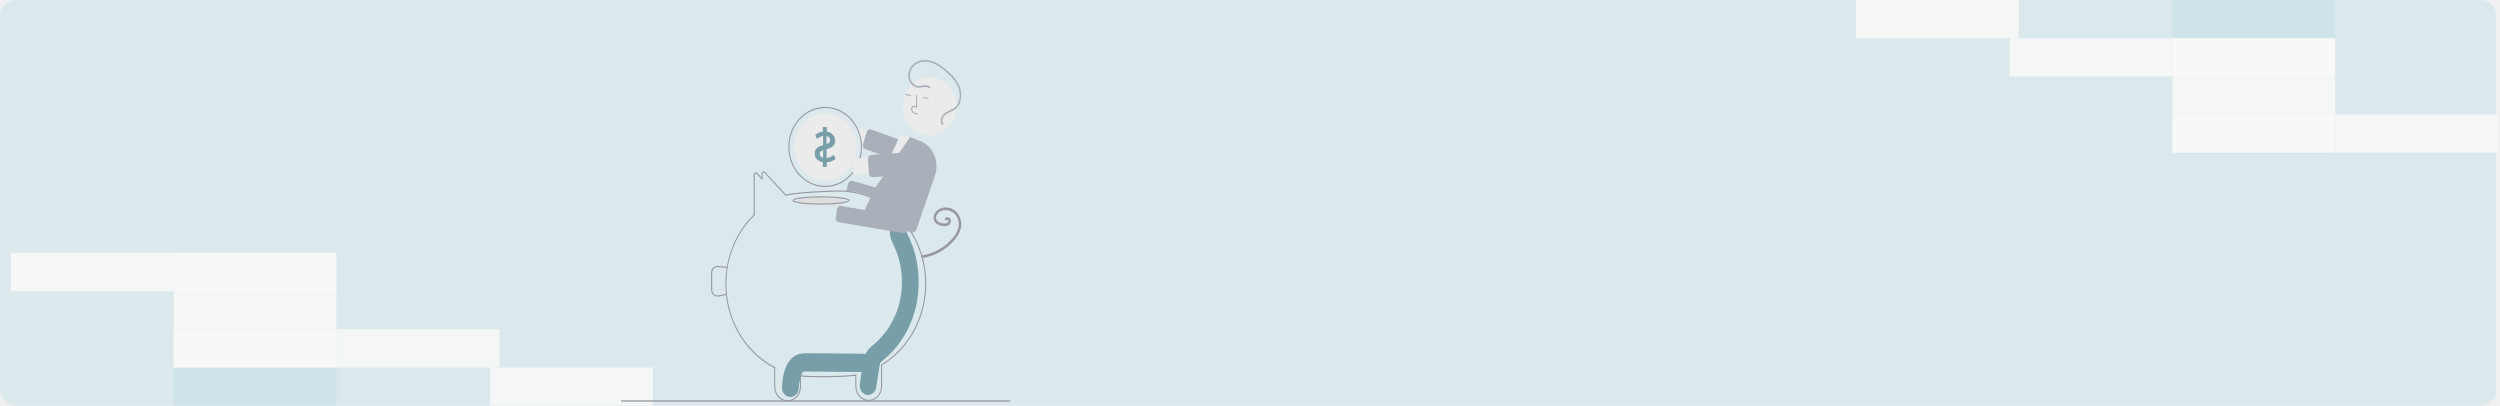
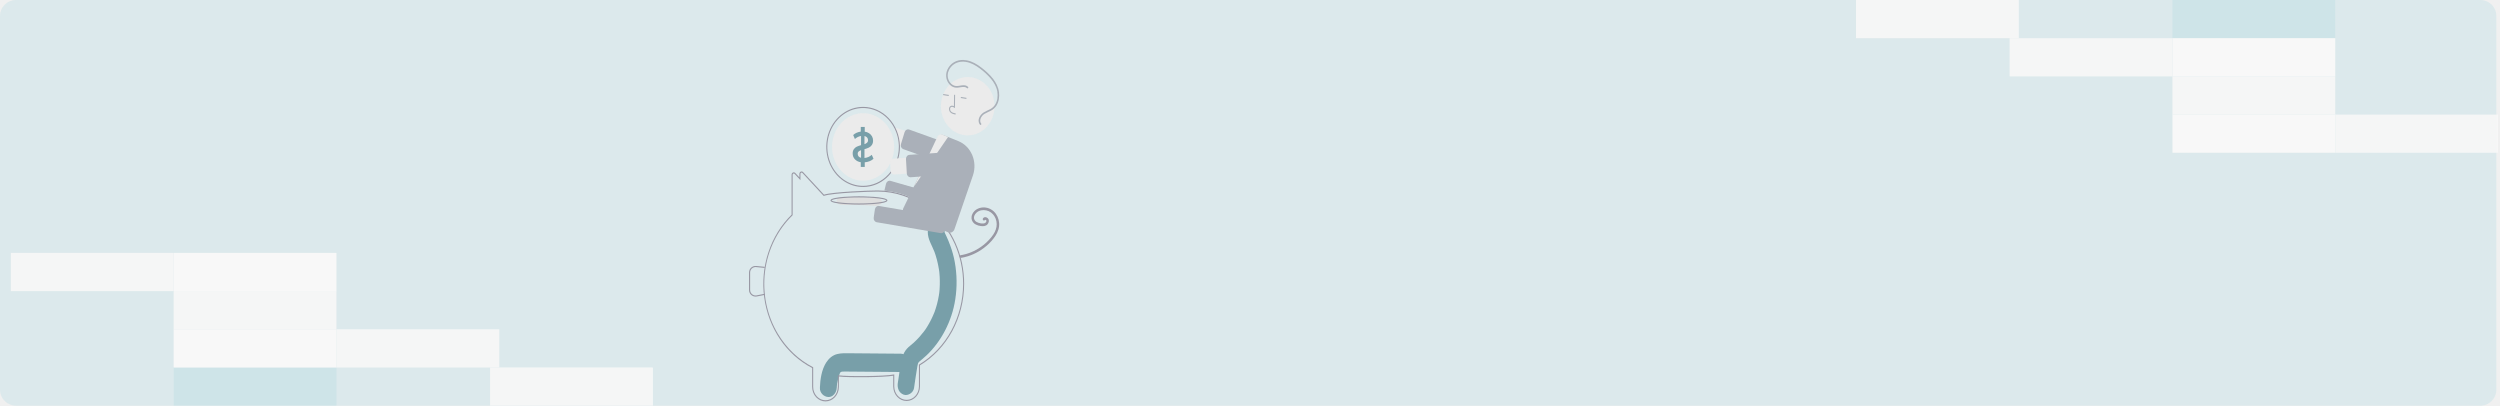
<svg xmlns="http://www.w3.org/2000/svg" width="1251" height="203" viewBox="0 0 1251 203" fill="none">
  <g opacity="0.5">
    <rect y="1.52588e-05" width="1249.19" height="203" rx="8" fill="#68C3D4" fill-opacity="0.29" />
    <rect x="86.9" y="203" width="19.111" height="81.469" transform="rotate(-90 86.9001 203)" fill="#68C3D4" fill-opacity="0.29" />
    <rect x="86.9" y="183.889" width="19.111" height="81.469" transform="rotate(-90 86.9001 183.889)" fill="white" />
    <rect x="168.369" y="183.889" width="19.111" height="81.469" transform="rotate(-90 168.369 183.889)" fill="white" fill-opacity="0.9" />
    <rect x="86.9" y="164.778" width="19.111" height="81.469" transform="rotate(-90 86.9001 164.778)" fill="white" fill-opacity="0.9" />
    <rect x="86.9" y="145.667" width="19.111" height="81.469" transform="rotate(-90 86.9001 145.667)" fill="white" />
-     <rect x="5.431" y="145.667" width="19.111" height="81.469" transform="rotate(-90 5.43121 145.667)" fill="white" fill-opacity="0.9" />
+     <rect x="5.431" y="145.667" width="19.111" height="81.469" transform="rotate(-90 5.43115 145.667)" fill="white" fill-opacity="0.9" />
    <rect x="245.249" y="203" width="19.111" height="81.469" transform="rotate(-90 245.249 203)" fill="white" fill-opacity="0.9" />
    <rect x="1168.56" width="19.111" height="81.469" transform="rotate(90 1168.56 0)" fill="#68C3D4" fill-opacity="0.29" />
    <rect x="1168.56" y="19.111" width="19.111" height="81.469" transform="rotate(90 1168.56 19.1109)" fill="white" />
    <rect x="1087.09" y="19.111" width="19.111" height="81.469" transform="rotate(90 1087.09 19.1109)" fill="white" fill-opacity="0.9" />
    <rect x="1168.56" y="38.222" width="19.111" height="81.469" transform="rotate(90 1168.56 38.2218)" fill="white" fill-opacity="0.9" />
    <rect x="1168.56" y="57.333" width="19.111" height="81.469" transform="rotate(90 1168.56 57.3326)" fill="white" />
    <rect x="1250.03" y="57.333" width="19.111" height="81.469" transform="rotate(90 1250.03 57.3326)" fill="white" fill-opacity="0.9" />
    <rect x="1010.21" y="-7.62939e-06" width="19.111" height="81.469" transform="rotate(90 1010.21 -7.62939e-06)" fill="white" fill-opacity="0.9" />
-     <path d="M394.537 181.28C395.885 179.226 397.71 177.723 400.004 177.161C402.004 176.671 404.061 176.754 406.094 176.771L431.805 176.987C434.007 177.006 436.118 179.081 436.016 181.569C435.914 184.035 434.165 186.17 431.805 186.15C424.273 186.087 416.742 186.024 409.211 185.961C407.435 185.946 405.658 185.911 403.883 185.917C403.484 185.919 403.087 185.942 402.689 185.946C402.592 185.948 402.522 185.947 402.473 185.944C402.461 185.949 402.45 185.952 402.434 185.957C402.227 186.019 402.013 186.062 401.804 186.121C401.878 186.123 401.669 186.265 401.564 186.313C401.549 186.344 401.519 186.399 401.467 186.483C401.396 186.63 401.184 187.073 401.175 187.059C400.857 187.935 400.594 188.834 400.389 189.749C399.9 191.767 399.792 192.188 399.722 194.082C399.633 196.473 397.849 198.777 395.511 198.663C393.306 198.556 391.205 196.647 391.3 194.082C391.461 189.759 392.158 184.904 394.537 181.28Z" fill="#004D61" />
-     <path d="M430.294 191.618C430.777 188.434 431.25 185.248 431.743 182.066C432.242 178.838 433.262 175.881 435.571 173.763C436.188 173.197 436.828 172.668 437.47 172.141C437.696 171.956 437.922 171.77 438.145 171.581C438.158 171.57 438.167 171.563 438.179 171.553C438.203 171.53 438.233 171.503 438.272 171.466C439.234 170.58 440.164 169.654 441.05 168.671C441.837 167.797 442.589 166.886 443.307 165.937C443.486 165.701 443.663 165.462 443.838 165.22C443.868 165.179 444.03 164.951 444.137 164.803C444.236 164.654 444.417 164.385 444.448 164.339C444.652 164.024 444.852 163.707 445.049 163.387C446.391 161.201 447.552 158.89 448.52 156.482C448.616 156.243 448.71 156.003 448.801 155.761C448.826 155.687 448.857 155.593 448.9 155.467C449.095 154.883 449.289 154.3 449.468 153.709C449.847 152.455 450.172 151.182 450.445 149.891C450.58 149.253 450.701 148.612 450.809 147.968C450.865 147.637 450.917 147.305 450.965 146.972C450.973 146.917 451.021 146.558 451.048 146.355C451.069 146.151 451.107 145.79 451.112 145.735C451.143 145.399 451.171 145.064 451.195 144.728C451.248 143.972 451.285 143.215 451.304 142.456C451.336 141.108 451.314 139.76 451.237 138.412C451.194 137.655 451.131 136.9 451.055 136.146C451.05 136.1 451.047 136.063 451.043 136.03C451.039 135.996 451.033 135.958 451.027 135.91C450.97 135.493 450.91 135.077 450.844 134.663C450.591 133.088 450.263 131.528 449.86 129.991C449.669 129.264 449.462 128.543 449.238 127.828C449.138 127.51 449.035 127.194 448.929 126.879C448.936 126.899 448.618 126.015 448.614 125.986C447.352 122.742 445.288 119.784 445.285 116.099C445.283 113.604 447.223 111.214 449.496 111.329C450.629 111.376 451.701 111.899 452.487 112.789C453.272 113.678 453.71 114.865 453.707 116.099C453.707 116.155 453.707 116.203 453.707 116.249C453.728 116.327 453.746 116.392 453.762 116.449C454.008 117.031 454.31 117.584 454.58 118.151C455.319 119.704 455.951 121.308 456.55 122.936C457.532 125.586 458.284 128.33 458.795 131.133C459.907 137.274 459.993 143.583 459.05 149.757C457.417 160.585 452.033 170.95 444.548 177.917C443.898 178.521 443.233 179.106 442.561 179.678C442.283 179.915 442.003 180.147 441.721 180.378C441.588 180.488 441.037 180.961 441.279 180.731C440.757 181.216 440.538 181.46 440.404 181.817C440.384 181.899 440.358 182.011 440.322 182.163C440.228 182.566 440.138 182.967 440.063 183.375C439.412 186.941 438.959 190.566 438.415 194.154C438.041 196.62 435.251 198.225 433.235 197.486C430.888 196.626 429.893 194.26 430.294 191.618Z" fill="#004D61" />
-     <path d="M394.111 200.866C395.88 200.871 397.578 200.113 398.833 198.757C400.088 197.402 400.798 195.56 400.806 193.636V188.41C405.836 189.022 423.057 188.88 427.993 188.017V193.427C428.006 195.349 428.718 197.188 429.972 198.543C431.226 199.897 432.921 200.657 434.688 200.657C436.455 200.657 438.151 199.897 439.405 198.543C440.659 197.188 441.371 195.349 441.384 193.427V182.806C448.07 178.764 453.643 172.855 457.53 165.688C461.416 158.521 463.474 150.355 463.491 142.033C463.491 127.764 457.548 114.454 447.185 105.514C440.447 99.682 432.26 96.174 423.677 95.442C422.512 95.343 421.339 95.293 420.192 95.293C416.152 95.293 397.922 95.972 393.349 97.403L382.919 86.144C382.766 85.976 382.57 85.862 382.357 85.815C382.144 85.769 381.922 85.793 381.722 85.884C381.519 85.972 381.346 86.124 381.225 86.32C381.104 86.517 381.04 86.749 381.042 86.985V88.776L379.011 86.587C378.858 86.419 378.662 86.305 378.449 86.259C378.236 86.212 378.015 86.236 377.814 86.327C377.612 86.415 377.438 86.567 377.317 86.763C377.195 86.96 377.131 87.192 377.133 87.429V107.435C371.9 112.568 367.911 119.027 365.521 126.238C363.13 133.45 362.412 141.191 363.428 148.777C364.445 156.363 367.167 163.559 371.351 169.727C375.535 175.895 381.053 180.845 387.416 184.138V193.636C387.425 195.56 388.134 197.402 389.389 198.757C390.645 200.113 392.343 200.871 394.111 200.866ZM400.28 187.76V193.636C400.267 195.407 399.611 197.1 398.456 198.347C397.3 199.594 395.739 200.293 394.111 200.293C392.484 200.293 390.922 199.594 389.767 198.347C388.611 197.1 387.955 195.407 387.942 193.636V183.776L387.792 183.699C380.652 180.012 374.592 174.246 370.282 167.038C364.791 157.841 362.507 146.809 363.845 135.939C365.182 125.068 370.051 115.078 377.572 107.776L377.66 107.69V87.429C377.658 87.306 377.691 87.185 377.754 87.083C377.817 86.981 377.907 86.902 378.013 86.858C378.118 86.809 378.234 86.796 378.345 86.82C378.457 86.844 378.56 86.905 378.639 86.993L381.568 90.149V86.985C381.566 86.862 381.599 86.742 381.662 86.639C381.725 86.537 381.816 86.459 381.921 86.414C382.026 86.365 382.142 86.352 382.254 86.377C382.366 86.401 382.469 86.462 382.549 86.55L393.201 98.051L393.353 98C397.605 96.552 416.121 95.865 420.192 95.865C421.326 95.865 422.484 95.915 423.635 96.013C432.115 96.737 440.202 100.201 446.858 105.963C457.094 114.793 462.965 127.94 462.965 142.033C462.947 150.281 460.9 158.373 457.037 165.47C453.173 172.566 447.633 178.407 440.993 182.387L440.857 182.468V193.427C440.844 195.197 440.188 196.89 439.033 198.137C437.877 199.384 436.316 200.083 434.688 200.083C433.061 200.083 431.5 199.384 430.344 198.137C429.189 196.89 428.533 195.197 428.519 193.427V187.332L428.208 187.395C423.771 188.304 405.092 188.447 400.578 187.802L400.28 187.76Z" fill="#3F3D56" />
-     <path d="M429.791 64.109L458.935 73.639C459.862 73.943 460.64 74.635 461.099 75.563C461.557 76.492 461.658 77.579 461.379 78.588C461.1 79.597 460.465 80.445 459.613 80.944C458.76 81.444 457.76 81.555 456.833 81.253L431.328 72.911L430.793 72.737C430.685 69.741 429.938 66.814 428.612 64.186C428.778 64.105 428.956 64.055 429.138 64.037C429.358 64.014 429.58 64.039 429.791 64.109Z" fill="#E6E6E6" />
-     <path d="M457.337 83.284C457.724 83.283 458.1 83.15 458.414 82.903C458.727 82.657 458.962 82.309 459.084 81.91L460.906 75.926C460.982 75.676 461.012 75.412 460.995 75.15C460.977 74.887 460.912 74.631 460.804 74.396C460.695 74.161 460.545 73.951 460.362 73.779C460.179 73.607 459.966 73.476 459.737 73.393L436.016 64.84C435.786 64.757 435.544 64.724 435.303 64.743C435.061 64.762 434.826 64.833 434.61 64.951C434.393 65.069 434.201 65.232 434.042 65.431C433.884 65.631 433.764 65.862 433.688 66.112L431.865 72.095C431.713 72.587 431.744 73.124 431.95 73.592C432.156 74.061 432.521 74.423 432.969 74.603C432.991 74.612 433.013 74.621 433.035 74.629L456.755 83.182C456.943 83.25 457.139 83.284 457.337 83.284Z" fill="#637081" />
-     <path d="M412.913 53.483C417.7 53.485 422.299 55.514 425.736 59.14C429.173 62.766 431.179 67.705 431.328 72.911C431.333 73.115 431.336 73.321 431.336 73.527C431.336 77.492 430.255 81.367 428.231 84.663C426.206 87.959 423.329 90.529 419.963 92.046C416.597 93.563 412.892 93.96 409.319 93.186C405.745 92.413 402.462 90.504 399.886 87.701C397.31 84.897 395.555 81.326 394.844 77.438C394.133 73.549 394.498 69.519 395.892 65.856C397.287 62.194 399.648 59.063 402.678 56.861C405.707 54.658 409.269 53.483 412.913 53.483ZM412.913 92.999C417.658 92.993 422.207 90.94 425.562 87.29C428.917 83.639 430.804 78.69 430.809 73.527C430.809 73.261 430.804 72.997 430.793 72.737C430.651 68.923 429.481 65.238 427.429 62.141C425.378 59.045 422.535 56.673 419.254 55.32C415.973 53.967 412.399 53.694 408.976 54.533C405.554 55.373 402.433 57.289 400.003 60.042C397.573 62.796 395.941 66.266 395.309 70.021C394.677 73.776 395.074 77.65 396.449 81.162C397.825 84.673 400.119 87.668 403.046 89.772C405.973 91.877 409.404 92.999 412.913 92.999Z" fill="#3F3D56" />
-     <path d="M397.385 73.527C397.385 78.008 399.021 82.305 401.933 85.473C404.845 88.642 408.795 90.422 412.913 90.422C417.031 90.422 420.98 88.642 423.892 85.473C426.804 82.305 428.44 78.008 428.44 73.527C428.44 72.992 428.417 72.465 428.372 71.944C427.998 67.619 426.107 63.618 423.093 60.77C420.079 57.922 416.172 56.447 412.184 56.651C408.197 56.855 404.434 58.722 401.678 61.864C398.923 65.007 397.385 69.184 397.385 73.527Z" fill="#E6E6E6" />
-     <path d="M408.289 74.65C408.665 74.111 409.16 73.685 409.728 73.41C410.429 73.088 411.152 72.83 411.892 72.636V68.038C410.755 68.224 409.69 68.753 408.815 69.564L407.957 67.574C408.451 67.096 409.017 66.715 409.631 66.449C410.311 66.149 411.026 65.949 411.755 65.856V63.525H413.742V65.879C414.509 65.972 415.249 66.243 415.913 66.672C416.513 67.058 417.017 67.597 417.384 68.241C417.734 68.87 417.916 69.593 417.908 70.329C417.942 71.125 417.73 71.912 417.305 72.562C416.914 73.125 416.398 73.57 415.805 73.856C415.093 74.187 414.357 74.452 413.605 74.65V79.056C414.946 78.946 416.224 78.392 417.266 77.467L418.124 79.46C417.541 79.984 416.878 80.393 416.166 80.669C415.385 80.973 414.569 81.158 413.742 81.218V83.529H411.755V81.175C410.651 81.044 409.616 80.528 408.805 79.704C408.447 79.331 408.165 78.881 407.975 78.383C407.786 77.885 407.694 77.35 407.704 76.811C407.671 76.04 407.877 75.279 408.289 74.65ZM413.605 72.15C414.089 71.99 414.539 71.727 414.929 71.377C415.083 71.227 415.205 71.042 415.286 70.835C415.367 70.628 415.405 70.404 415.397 70.18C415.412 69.67 415.239 69.174 414.918 68.802C414.562 68.412 414.103 68.153 413.605 68.061V72.15ZM410.644 78.243C410.98 78.618 411.417 78.866 411.892 78.951V75.159C411.438 75.292 411.014 75.522 410.644 75.838C410.504 75.968 410.393 76.131 410.318 76.314C410.244 76.498 410.209 76.697 410.215 76.897C410.197 77.389 410.35 77.87 410.644 78.243Z" fill="#004D61" />
-     <path d="M456.491 107.535C456.897 107.534 457.293 107.388 457.615 107.117C457.937 106.847 458.169 106.469 458.274 106.041L459.266 101.955C459.39 101.442 459.322 100.895 459.077 100.436C458.831 99.977 458.428 99.643 457.957 99.507L426.654 90.507C426.181 90.373 425.679 90.448 425.257 90.715C424.836 90.983 424.529 91.421 424.403 91.934L423.563 95.396L423.72 95.409C431.748 96.089 439.43 99.256 445.856 104.536L445.901 104.56L456.023 107.469C456.176 107.513 456.333 107.535 456.491 107.535Z" fill="#637081" />
-     <path d="M461.675 127.719C465.347 127.128 468.859 125.684 471.971 123.483C473.513 122.393 474.941 121.123 476.228 119.695C477.499 118.285 478.714 116.682 479.343 114.804C479.949 113.067 479.918 111.143 479.256 109.43C478.604 107.727 477.357 106.376 475.79 105.671C474.214 104.987 472.31 104.914 470.775 105.663C470.044 106.012 469.412 106.566 468.943 107.269C468.724 107.592 468.563 107.957 468.466 108.345C468.376 108.696 468.368 109.066 468.442 109.421C468.532 109.776 468.691 110.106 468.908 110.388C469.124 110.671 469.394 110.9 469.699 111.06C470.369 111.434 471.096 111.675 471.844 111.772C472.597 111.883 473.678 111.985 474.283 111.328C474.408 111.198 474.506 111.04 474.571 110.866C474.616 110.733 474.632 110.59 474.616 110.449C474.625 110.511 474.58 110.314 474.582 110.322C474.592 110.351 474.633 110.422 474.574 110.313C474.556 110.277 474.536 110.242 474.513 110.209C474.533 110.237 474.577 110.284 474.499 110.203C474.434 110.126 474.35 110.07 474.258 110.041C474.222 110.03 474.185 110.021 474.148 110.01C474.055 109.982 474.241 110.011 474.146 110.008C474.109 110.007 474.072 110.008 474.035 110.006C473.942 110.001 474.127 109.978 474.038 110.003C474.003 110.012 473.969 110.022 473.935 110.033C473.861 110.059 473.987 109.974 473.937 110.037C473.878 110.112 473.999 109.965 473.932 110.037C473.899 110.073 473.867 110.11 473.838 110.15C473.722 110.275 473.565 110.345 473.402 110.345C473.238 110.345 473.082 110.275 472.965 110.15C472.853 110.022 472.791 109.852 472.791 109.675C472.791 109.499 472.853 109.329 472.965 109.201C473.574 108.38 474.775 108.583 475.391 109.276C476.175 110.161 475.865 111.562 475.101 112.334C474.237 113.208 473.013 113.268 471.901 113.122C470.962 113.024 470.046 112.742 469.199 112.291C468.357 111.841 467.698 111.066 467.35 110.118C467.193 109.612 467.137 109.075 467.185 108.544C467.233 108.012 467.384 107.498 467.628 107.034C468.61 105.027 470.642 103.997 472.651 103.819C473.685 103.731 474.725 103.867 475.711 104.219C476.697 104.571 477.608 105.132 478.393 105.87C479.906 107.352 480.838 109.41 480.996 111.619C481.171 113.908 480.354 116.132 479.164 117.98C477.918 119.857 476.431 121.53 474.748 122.949C471.458 125.806 467.6 127.786 463.481 128.73C462.991 128.84 462.498 128.935 462.003 129.013C461.845 129.055 461.679 129.029 461.538 128.942C461.397 128.855 461.292 128.713 461.244 128.544C461.202 128.373 461.223 128.19 461.304 128.035C461.385 127.881 461.518 127.767 461.675 127.719L461.675 127.719Z" fill="#3F3D56" />
-     <path d="M402.884 98.546C408.264 98.464 413.627 98.612 418.973 98.992C420.801 99.122 422.382 99.825 422.382 101.006C422.382 101.993 420.813 103.15 418.973 103.019C413.63 102.64 408.267 102.491 402.884 102.574C398.496 102.641 398.499 98.614 402.884 98.546Z" fill="#CCCCCC" />
-     <path d="M410.836 102.374C411.417 102.374 425.076 102.351 425.076 100.298C425.076 98.246 411.417 98.222 410.836 98.222C410.255 98.222 396.596 98.246 396.596 100.298C396.596 102.351 410.255 102.374 410.836 102.374ZM424.541 100.298C424.168 100.92 419.147 101.802 410.836 101.802C402.525 101.802 397.504 100.92 397.13 100.298C397.504 99.676 402.525 98.794 410.836 98.794C419.147 98.794 424.168 99.676 424.541 100.298V100.298Z" fill="#3F3D56" />
-     <path d="M452.033 116.688C452.471 116.687 452.895 116.515 453.228 116.205C453.561 115.894 453.781 115.465 453.85 114.994L454.451 110.818C454.526 110.293 454.407 109.757 454.119 109.328C453.831 108.898 453.399 108.611 452.916 108.528L420.931 103.075C420.449 102.993 419.956 103.123 419.561 103.436C419.167 103.749 418.902 104.22 418.826 104.745L418.225 108.921C418.15 109.446 418.269 109.982 418.557 110.411C418.845 110.841 419.277 111.128 419.76 111.211L451.745 116.664C451.84 116.68 451.936 116.688 452.033 116.688Z" fill="#637081" />
-     <path d="M465.27 67.756C457.857 67.756 451.847 61.218 451.847 53.153C451.847 45.087 457.857 38.549 465.27 38.549C472.683 38.549 478.692 45.087 478.692 53.153C478.692 61.218 472.683 67.756 465.27 67.756Z" fill="#E6E6E6" />
-     <path d="M457.67 56.931C457.241 56.768 456.849 56.507 456.521 56.165C456.304 55.921 456.138 55.629 456.035 55.308C455.933 54.987 455.896 54.646 455.928 54.309C455.946 54.068 456.015 53.835 456.13 53.628C456.244 53.421 456.401 53.246 456.589 53.116C457.074 52.791 457.716 52.803 458.364 53.13L458.439 47.43L458.965 47.438L458.878 54.139L458.477 53.854C458.012 53.523 457.345 53.283 456.864 53.604C456.746 53.689 456.647 53.803 456.575 53.936C456.503 54.07 456.46 54.22 456.451 54.374C456.428 54.626 456.456 54.88 456.532 55.118C456.609 55.357 456.731 55.575 456.892 55.758C457.462 56.374 458.307 56.581 459.271 56.769L459.177 57.333C458.665 57.248 458.161 57.114 457.67 56.931Z" fill="#637081" />
-     <path d="M453.019 47.029L455.822 47.491L455.743 48.058L452.94 47.596L453.019 47.029Z" fill="#637081" />
-     <path d="M461.867 48.487L464.67 48.949L464.591 49.515L461.788 49.053L461.867 48.487Z" fill="#637081" />
-     <path d="M456.4 116.433C456.882 116.432 457.353 116.271 457.75 115.971C458.146 115.672 458.45 115.248 458.619 114.756L467.874 87.791C469.005 84.484 468.884 80.824 467.538 77.614C466.192 74.403 463.73 71.905 460.693 70.667L453.168 67.61C452.877 67.491 452.567 67.436 452.257 67.448C451.946 67.459 451.641 67.538 451.358 67.678C451.076 67.815 450.822 68.012 450.611 68.257C450.399 68.503 450.235 68.791 450.127 69.106L432.985 104.322C432.873 104.64 432.821 104.978 432.83 105.318C432.84 105.658 432.911 105.992 433.039 106.302C433.168 106.611 433.351 106.89 433.58 107.123C433.808 107.355 434.076 107.536 434.368 107.655L455.572 116.269C455.836 116.377 456.117 116.433 456.4 116.433Z" fill="#637081" />
-     <path d="M455.451 68.537L438.442 93.285L449.951 68.797C450.046 68.511 450.192 68.249 450.381 68.025C450.569 67.8 450.796 67.618 451.049 67.49C451.302 67.361 451.576 67.287 451.855 67.273C452.134 67.26 452.413 67.306 452.675 67.409L455.451 68.537Z" fill="#E6E6E6" />
-     <path d="M428.519 87.332L458.889 85.204C459.368 85.17 459.836 85.034 460.266 84.804C460.697 84.573 461.081 84.253 461.398 83.861C461.715 83.469 461.957 83.013 462.112 82.519C462.267 82.025 462.33 81.503 462.3 80.982C462.269 80.461 462.144 79.952 461.932 79.484C461.721 79.015 461.426 78.597 461.066 78.252C460.706 77.908 460.286 77.644 459.832 77.475C459.378 77.307 458.898 77.238 458.42 77.271L428.05 79.4C427.825 79.415 427.606 79.479 427.405 79.587C427.203 79.695 427.023 79.844 426.875 80.028C426.726 80.212 426.613 80.425 426.54 80.657C426.468 80.888 426.438 81.133 426.452 81.376L426.702 85.594C426.731 86.087 426.939 86.547 427.28 86.873C427.621 87.198 428.066 87.364 428.519 87.332Z" fill="#E6E6E6" />
-     <path d="M436.635 88.696C436.675 88.696 436.715 88.695 436.755 88.692L461.693 86.945C461.935 86.928 462.171 86.859 462.388 86.743C462.605 86.627 462.799 86.465 462.959 86.268C463.118 86.07 463.241 85.84 463.319 85.591C463.397 85.342 463.429 85.078 463.413 84.816L462.987 77.612C462.971 77.349 462.908 77.092 462.802 76.856C462.695 76.62 462.546 76.409 462.365 76.235C462.183 76.061 461.972 75.928 461.743 75.843C461.514 75.758 461.271 75.723 461.03 75.74L436.092 77.488C435.605 77.522 435.15 77.766 434.827 78.165C434.505 78.564 434.341 79.086 434.372 79.617L434.798 86.821C434.822 87.207 434.947 87.577 435.159 87.888C435.372 88.198 435.662 88.435 435.995 88.571C436.199 88.654 436.416 88.697 436.635 88.696Z" fill="#637081" />
-     <path d="M465.423 43.441C463.658 41.789 461.233 43.267 459.208 43.008C457.271 42.761 455.741 40.87 455.35 38.861C454.894 36.518 456.012 34.17 457.66 32.709C459.465 31.109 461.858 30.649 464.126 30.945C466.726 31.285 469.104 32.603 471.237 34.198C473.296 35.69 475.19 37.435 476.88 39.401C478.393 41.219 479.676 43.387 480.085 45.835C480.457 48.059 480.173 50.524 478.965 52.408C478.324 53.374 477.465 54.143 476.471 54.643C475.435 55.197 474.33 55.592 473.326 56.218C471.808 57.165 470.333 59.127 470.808 61.169C470.91 61.616 471.111 62.028 471.394 62.369C471.734 62.78 472.346 62.237 472.006 61.826C471.408 61.104 471.431 60.14 471.75 59.278C472.129 58.306 472.8 57.502 473.654 57C474.704 56.346 475.865 55.943 476.942 55.347C477.973 54.803 478.868 53.996 479.55 52.995C480.839 51.046 481.225 48.509 480.933 46.163C480.616 43.623 479.417 41.316 477.914 39.382C476.278 37.277 474.268 35.496 472.215 33.895C470.012 32.178 467.579 30.727 464.886 30.201C462.551 29.746 460.021 30.026 457.979 31.411C456.074 32.703 454.613 34.925 454.467 37.409C454.415 38.539 454.641 39.663 455.121 40.667C455.601 41.671 456.318 42.517 457.198 43.119C458.102 43.707 459.152 43.972 460.201 43.876C461.323 43.798 462.445 43.424 463.574 43.528C464.085 43.562 464.572 43.776 464.961 44.138C465.346 44.498 465.806 43.799 465.423 43.441V43.441Z" fill="#637081" />
-     <path d="M310.968 201H505.273C505.356 201 505.435 200.964 505.494 200.9C505.552 200.836 505.585 200.749 505.585 200.659C505.585 200.569 505.552 200.482 505.494 200.418C505.435 200.354 505.356 200.318 505.273 200.318H310.968C310.885 200.318 310.805 200.354 310.746 200.418C310.687 200.482 310.654 200.569 310.654 200.659C310.654 200.749 310.687 200.836 310.746 200.9C310.805 200.964 310.885 201 310.968 201Z" fill="#3F3D56" />
-     <path d="M363.692 133.797L359.408 133.373C357.644 133.199 356.115 134.584 356.115 136.356V145.137C356.115 147.026 357.841 148.444 359.695 148.077L363.692 147.287" stroke="#3F3D56" stroke-width="0.562" />
+     <path d="M413.512 181.28C414.86 179.226 416.685 177.723 418.979 177.161C420.979 176.671 423.036 176.754 425.069 176.771L450.78 176.987C452.982 177.006 455.093 179.081 454.991 181.569C454.89 184.035 453.14 186.17 450.78 186.15C443.249 186.087 435.717 186.024 428.186 185.961C426.41 185.946 424.634 185.911 422.858 185.917C422.459 185.919 422.062 185.942 421.664 185.946C421.567 185.948 421.498 185.947 421.448 185.944C421.436 185.949 421.426 185.952 421.409 185.957C421.202 186.019 420.988 186.062 420.779 186.121C420.853 186.123 420.644 186.265 420.539 186.313C420.525 186.344 420.494 186.399 420.443 186.483C420.371 186.63 420.159 187.073 420.15 187.059C419.832 187.935 419.569 188.834 419.364 189.749C418.875 191.767 418.767 192.188 418.697 194.082C418.608 196.473 416.824 198.777 414.486 198.663C412.281 198.556 410.18 196.647 410.275 194.082C410.436 189.759 411.133 184.904 413.512 181.28Z" fill="#004D61" />
+     <path d="M449.269 191.618C449.752 188.434 450.225 185.248 450.718 182.066C451.217 178.838 452.237 175.881 454.546 173.763C455.163 173.197 455.803 172.668 456.445 172.141C456.671 171.956 456.897 171.77 457.12 171.581C457.133 171.57 457.142 171.563 457.154 171.553C457.178 171.53 457.207 171.503 457.247 171.466C458.209 170.58 459.139 169.654 460.025 168.671C460.812 167.797 461.564 166.886 462.282 165.937C462.461 165.701 462.638 165.462 462.813 165.22C462.843 165.179 463.005 164.951 463.112 164.803C463.211 164.654 463.392 164.385 463.423 164.339C463.627 164.024 463.827 163.707 464.024 163.387C465.366 161.201 466.527 158.89 467.495 156.482C467.591 156.243 467.685 156.003 467.776 155.761C467.801 155.687 467.832 155.593 467.875 155.467C468.07 154.883 468.264 154.3 468.443 153.709C468.822 152.455 469.147 151.182 469.42 149.891C469.555 149.253 469.676 148.612 469.784 147.968C469.84 147.637 469.892 147.305 469.94 146.972C469.948 146.917 469.996 146.558 470.023 146.355C470.044 146.151 470.082 145.79 470.087 145.735C470.118 145.399 470.146 145.064 470.17 144.728C470.223 143.972 470.26 143.215 470.279 142.456C470.311 141.108 470.289 139.76 470.212 138.412C470.169 137.655 470.106 136.9 470.03 136.146C470.025 136.1 470.021 136.063 470.018 136.03C470.014 135.996 470.008 135.958 470.002 135.91C469.945 135.493 469.885 135.077 469.819 134.663C469.566 133.088 469.238 131.528 468.835 129.991C468.644 129.264 468.436 128.543 468.213 127.828C468.113 127.51 468.01 127.194 467.904 126.879C467.911 126.899 467.593 126.015 467.589 125.986C466.327 122.742 464.263 119.784 464.26 116.099C464.258 113.604 466.198 111.214 468.471 111.329C469.604 111.376 470.676 111.899 471.462 112.789C472.247 113.678 472.685 114.865 472.682 116.099C472.682 116.155 472.682 116.203 472.682 116.249C472.703 116.327 472.721 116.392 472.737 116.449C472.983 117.031 473.285 117.584 473.555 118.151C474.294 119.704 474.926 121.308 475.525 122.936C476.507 125.586 477.259 128.33 477.77 131.133C478.882 137.274 478.968 143.583 478.025 149.757C476.392 160.585 471.008 170.95 463.523 177.917C462.873 178.521 462.208 179.106 461.536 179.678C461.258 179.915 460.978 180.147 460.696 180.378C460.563 180.488 460.011 180.961 460.254 180.731C459.732 181.216 459.513 181.46 459.379 181.817C459.359 181.899 459.333 182.011 459.297 182.163C459.203 182.566 459.113 182.967 459.038 183.375C458.387 186.941 457.934 190.566 457.39 194.154C457.016 196.62 454.226 198.225 452.21 197.486C449.863 196.626 448.868 194.26 449.269 191.618Z" fill="#004D61" />
+     <path d="M413.086 200.866C414.855 200.871 416.553 200.113 417.808 198.757C419.063 197.402 419.773 195.56 419.782 193.636V188.41C424.811 189.022 442.032 188.88 446.968 188.017V193.427C446.981 195.349 447.693 197.188 448.947 198.543C450.201 199.897 451.896 200.657 453.663 200.657C455.431 200.657 457.126 199.897 458.38 198.543C459.634 197.188 460.346 195.349 460.359 193.427V182.806C467.045 178.764 472.618 172.855 476.505 165.688C480.391 158.521 482.449 150.355 482.466 142.033C482.466 127.764 476.523 114.454 466.16 105.514C459.422 99.682 451.235 96.174 442.652 95.442C441.487 95.343 440.314 95.293 439.167 95.293C435.127 95.293 416.897 95.972 412.324 97.403L401.894 86.144C401.741 85.976 401.545 85.862 401.332 85.815C401.119 85.769 400.897 85.793 400.697 85.884C400.495 85.972 400.321 86.124 400.2 86.32C400.079 86.517 400.015 86.749 400.017 86.985V88.776L397.986 86.587C397.833 86.419 397.637 86.305 397.424 86.259C397.211 86.212 396.99 86.236 396.789 86.327C396.587 86.415 396.413 86.567 396.292 86.763C396.17 86.96 396.106 87.192 396.108 87.429V107.435C390.875 112.568 386.886 119.027 384.496 126.238C382.105 133.45 381.387 141.191 382.404 148.777C383.42 156.363 386.142 163.559 390.326 169.727C394.51 175.895 400.028 180.845 406.391 184.138V193.636C406.4 195.56 407.109 197.402 408.364 198.757C409.62 200.113 411.318 200.871 413.086 200.866ZM419.255 187.76V193.636C419.242 195.407 418.586 197.1 417.431 198.347C416.275 199.594 414.714 200.293 413.086 200.293C411.459 200.293 409.897 199.594 408.742 198.347C407.586 197.1 406.931 195.407 406.917 193.636V183.776L406.767 183.699C399.627 180.012 393.567 174.246 389.257 167.038C383.766 157.841 381.482 146.809 382.82 135.939C384.157 125.068 389.026 115.078 396.547 107.776L396.635 107.69V87.429C396.633 87.306 396.666 87.185 396.729 87.083C396.792 86.981 396.882 86.902 396.988 86.858C397.093 86.809 397.209 86.796 397.32 86.82C397.432 86.844 397.535 86.905 397.615 86.993L400.543 90.149V86.985C400.541 86.862 400.574 86.742 400.637 86.639C400.7 86.537 400.791 86.459 400.896 86.414C401.001 86.365 401.117 86.352 401.229 86.377C401.341 86.401 401.444 86.462 401.524 86.55L412.176 98.051L412.328 98C416.58 96.552 435.096 95.865 439.168 95.865C440.301 95.865 441.459 95.915 442.61 96.013C451.09 96.737 459.177 100.201 465.833 105.963C476.069 114.793 481.94 127.94 481.94 142.033C481.922 150.281 479.875 158.373 476.012 165.47C472.148 172.566 466.608 178.407 459.968 182.387L459.832 182.468V193.427C459.819 195.197 459.163 196.89 458.008 198.137C456.852 199.384 455.291 200.083 453.663 200.083C452.036 200.083 450.475 199.384 449.319 198.137C448.164 196.89 447.508 195.197 447.494 193.427V187.332L447.183 187.395C442.747 188.304 424.067 188.447 419.553 187.802L419.255 187.76Z" fill="#3F3D56" />
+     <path d="M448.766 64.109L477.91 73.639C478.837 73.943 479.615 74.635 480.074 75.563C480.532 76.492 480.633 77.579 480.354 78.588C480.075 79.597 479.44 80.445 478.587 80.944C477.735 81.444 476.735 81.555 475.807 81.253L450.303 72.911L449.768 72.737C449.66 69.741 448.913 66.814 447.587 64.186C447.753 64.105 447.931 64.055 448.113 64.037C448.333 64.014 448.555 64.039 448.766 64.109Z" fill="#E6E6E6" />
+     <path d="M476.312 83.284C476.699 83.283 477.075 83.15 477.389 82.903C477.702 82.657 477.937 82.309 478.059 81.91L479.881 75.926C479.957 75.676 479.987 75.412 479.97 75.15C479.952 74.887 479.887 74.631 479.779 74.396C479.67 74.161 479.52 73.951 479.337 73.779C479.154 73.607 478.941 73.476 478.712 73.393L454.991 64.84C454.761 64.757 454.519 64.724 454.278 64.743C454.036 64.762 453.801 64.833 453.585 64.951C453.368 65.069 453.176 65.232 453.017 65.431C452.859 65.631 452.739 65.862 452.663 66.112L450.84 72.095C450.688 72.587 450.719 73.124 450.925 73.592C451.131 74.061 451.496 74.423 451.944 74.603C451.966 74.612 451.988 74.621 452.01 74.629L475.73 83.182C475.918 83.25 476.114 83.284 476.312 83.284Z" fill="#637081" />
+     <path d="M431.888 53.483C436.675 53.485 441.274 55.514 444.711 59.14C448.148 62.766 450.154 67.705 450.303 72.911C450.308 73.115 450.311 73.321 450.311 73.527C450.311 77.492 449.23 81.367 447.206 84.663C445.181 87.959 442.304 90.529 438.938 92.046C435.572 93.563 431.867 93.96 428.294 93.186C424.72 92.413 421.438 90.504 418.861 87.701C416.285 84.897 414.53 81.326 413.819 77.438C413.108 73.549 413.473 69.519 414.868 65.856C416.262 62.194 418.623 59.063 421.653 56.861C424.682 54.658 428.244 53.483 431.888 53.483ZM431.888 92.999C436.633 92.993 441.182 90.94 444.537 87.29C447.892 83.639 449.779 78.69 449.784 73.527C449.784 73.261 449.779 72.997 449.768 72.737C449.626 68.923 448.456 65.238 446.404 62.141C444.353 59.045 441.51 56.673 438.229 55.32C434.948 53.967 431.374 53.694 427.951 54.533C424.529 55.373 421.408 57.289 418.978 60.042C416.549 62.796 414.916 66.266 414.284 70.021C413.652 73.776 414.049 77.65 415.424 81.162C416.8 84.673 419.094 87.668 422.021 89.772C424.948 91.877 428.379 92.999 431.888 92.999Z" fill="#3F3D56" />
+     <path d="M416.36 73.527C416.36 78.008 417.996 82.305 420.908 85.473C423.82 88.642 427.77 90.422 431.888 90.422C436.006 90.422 439.956 88.642 442.868 85.473C445.78 82.305 447.416 78.008 447.416 73.527C447.416 72.992 447.392 72.465 447.347 71.944C446.973 67.619 445.082 63.618 442.068 60.77C439.054 57.922 435.147 56.447 431.159 56.651C427.172 56.855 423.409 58.722 420.654 61.864C417.898 65.007 416.36 69.184 416.36 73.527Z" fill="#E6E6E6" />
+     <path d="M427.264 74.65C427.64 74.111 428.135 73.685 428.703 73.41C429.404 73.088 430.128 72.83 430.867 72.636V68.038C429.73 68.224 428.665 68.753 427.79 69.564L426.932 67.574C427.426 67.096 427.992 66.715 428.606 66.449C429.287 66.149 430.001 65.949 430.73 65.856V63.525H432.717V65.879C433.484 65.972 434.224 66.243 434.888 66.672C435.488 67.058 435.993 67.597 436.359 68.241C436.709 68.87 436.891 69.593 436.883 70.329C436.917 71.125 436.705 71.912 436.28 72.562C435.89 73.125 435.373 73.57 434.78 73.856C434.069 74.187 433.333 74.452 432.58 74.65V79.056C433.921 78.946 435.199 78.392 436.241 77.467L437.099 79.46C436.516 79.984 435.853 80.393 435.141 80.669C434.36 80.973 433.544 81.158 432.717 81.218V83.529H430.73V81.175C429.626 81.044 428.591 80.528 427.78 79.704C427.422 79.331 427.14 78.881 426.951 78.383C426.761 77.885 426.669 77.35 426.68 76.811C426.647 76.04 426.852 75.279 427.264 74.65ZM432.58 72.15C433.064 71.99 433.514 71.727 433.904 71.377C434.058 71.227 434.18 71.042 434.261 70.835C434.342 70.628 434.38 70.404 434.372 70.18C434.387 69.67 434.214 69.174 433.893 68.802C433.537 68.412 433.078 68.153 432.58 68.061V72.15ZM429.619 78.243C429.955 78.618 430.392 78.866 430.867 78.951V75.159C430.413 75.292 429.989 75.522 429.619 75.838C429.479 75.968 429.368 76.131 429.294 76.314C429.219 76.498 429.184 76.697 429.19 76.897C429.172 77.389 429.325 77.87 429.619 78.243Z" fill="#004D61" />
+     <path d="M475.466 107.535C475.873 107.534 476.268 107.388 476.59 107.117C476.913 106.847 477.144 106.469 477.249 106.041L478.241 101.955C478.365 101.442 478.297 100.895 478.052 100.436C477.806 99.977 477.403 99.643 476.932 99.507L445.629 90.507C445.156 90.373 444.654 90.448 444.233 90.715C443.811 90.983 443.504 91.421 443.378 91.934L442.538 95.396L442.695 95.409C450.723 96.089 458.405 99.256 464.831 104.536L464.876 104.56L474.998 107.469C475.151 107.513 475.308 107.535 475.466 107.535Z" fill="#637081" />
+     <path d="M480.65 127.719C484.322 127.128 487.834 125.684 490.946 123.483C492.488 122.393 493.916 121.123 495.203 119.695C496.474 118.285 497.689 116.682 498.319 114.804C498.924 113.067 498.893 111.143 498.231 109.43C497.579 107.727 496.333 106.376 494.766 105.671C493.189 104.987 491.285 104.914 489.751 105.663C489.019 106.012 488.387 106.566 487.918 107.269C487.7 107.592 487.538 107.957 487.441 108.345C487.351 108.696 487.343 109.066 487.417 109.421C487.507 109.776 487.666 110.106 487.883 110.388C488.099 110.671 488.369 110.9 488.674 111.06C489.344 111.434 490.071 111.675 490.819 111.772C491.572 111.883 492.653 111.985 493.258 111.328C493.383 111.198 493.481 111.04 493.546 110.866C493.592 110.733 493.607 110.59 493.591 110.449C493.6 110.511 493.555 110.314 493.557 110.322C493.567 110.351 493.608 110.422 493.55 110.313C493.531 110.277 493.511 110.242 493.488 110.209C493.508 110.237 493.552 110.284 493.474 110.203C493.409 110.126 493.326 110.07 493.233 110.041C493.197 110.03 493.16 110.021 493.123 110.01C493.03 109.982 493.216 110.011 493.121 110.008C493.084 110.007 493.047 110.008 493.01 110.006C492.917 110.001 493.102 109.978 493.013 110.003C492.978 110.012 492.944 110.022 492.91 110.033C492.836 110.059 492.962 109.974 492.912 110.037C492.853 110.112 492.974 109.965 492.907 110.037C492.874 110.073 492.842 110.11 492.813 110.15C492.697 110.275 492.54 110.345 492.377 110.345C492.213 110.345 492.057 110.275 491.94 110.15C491.828 110.022 491.766 109.852 491.766 109.675C491.766 109.499 491.828 109.329 491.94 109.201C492.549 108.38 493.75 108.583 494.366 109.276C495.151 110.161 494.84 111.562 494.076 112.334C493.212 113.208 491.988 113.268 490.877 113.122C489.937 113.024 489.022 112.742 488.174 112.291C487.332 111.841 486.673 111.066 486.325 110.118C486.168 109.612 486.112 109.075 486.16 108.544C486.208 108.012 486.359 107.498 486.603 107.034C487.585 105.027 489.617 103.997 491.626 103.819C492.66 103.731 493.7 103.867 494.686 104.219C495.672 104.571 496.583 105.132 497.368 105.87C498.881 107.352 499.813 109.41 499.971 111.619C500.146 113.908 499.33 116.132 498.139 117.98C496.893 119.857 495.406 121.53 493.723 122.949C490.434 125.806 486.575 127.786 482.456 128.73C481.966 128.84 481.473 128.935 480.978 129.013C480.821 129.055 480.654 129.029 480.513 128.942C480.372 128.855 480.267 128.713 480.219 128.544C480.177 128.373 480.198 128.19 480.279 128.035C480.36 127.881 480.493 127.767 480.65 127.719L480.65 127.719Z" fill="#3F3D56" />
+     <path d="M421.859 98.546C427.239 98.464 432.602 98.612 437.948 98.992C439.776 99.122 441.357 99.825 441.357 101.006C441.357 101.993 439.788 103.15 437.948 103.019C432.605 102.64 427.242 102.491 421.859 102.574C417.471 102.641 417.474 98.614 421.859 98.546Z" fill="#CCCCCC" />
+     <path d="M429.811 102.374C430.392 102.374 444.051 102.351 444.051 100.298C444.051 98.246 430.392 98.222 429.811 98.222C429.229 98.222 415.571 98.246 415.571 100.298C415.571 102.351 429.229 102.374 429.811 102.374ZM443.516 100.298C443.143 100.92 438.122 101.802 429.811 101.802C421.5 101.802 416.479 100.92 416.105 100.298C416.479 99.676 421.5 98.794 429.811 98.794C438.122 98.794 443.143 99.676 443.516 100.298V100.298Z" fill="#3F3D56" />
+     <path d="M471.008 116.688C471.446 116.687 471.87 116.515 472.203 116.205C472.536 115.894 472.757 115.465 472.825 114.994L473.426 110.818C473.501 110.293 473.382 109.757 473.094 109.328C472.806 108.898 472.374 108.611 471.891 108.528L439.907 103.075C439.424 102.993 438.931 103.123 438.537 103.436C438.142 103.749 437.878 104.22 437.801 104.745L437.2 108.921C437.125 109.446 437.244 109.982 437.532 110.411C437.82 110.841 438.252 111.128 438.735 111.211L470.72 116.664C470.815 116.68 470.911 116.688 471.008 116.688Z" fill="#637081" />
+     <path d="M484.245 67.756C476.832 67.756 470.823 61.218 470.823 53.153C470.823 45.087 476.832 38.549 484.245 38.549C491.658 38.549 497.667 45.087 497.667 53.153C497.667 61.218 491.658 67.756 484.245 67.756Z" fill="#E6E6E6" />
+     <path d="M476.645 56.931C476.216 56.768 475.824 56.507 475.496 56.165C475.279 55.921 475.113 55.629 475.01 55.308C474.908 54.987 474.871 54.646 474.903 54.309C474.921 54.068 474.99 53.835 475.105 53.628C475.219 53.421 475.376 53.246 475.564 53.116C476.049 52.791 476.691 52.803 477.339 53.13L477.414 47.43L477.94 47.438L477.853 54.139L477.452 53.853C476.987 53.523 476.32 53.283 475.839 53.604C475.721 53.689 475.622 53.803 475.55 53.936C475.478 54.07 475.435 54.22 475.425 54.374C475.403 54.626 475.431 54.88 475.507 55.118C475.584 55.357 475.706 55.575 475.867 55.758C476.437 56.374 477.282 56.581 478.246 56.769L478.152 57.333C477.64 57.248 477.136 57.114 476.645 56.931Z" fill="#637081" />
+     <path d="M471.994 47.029L474.797 47.491L474.718 48.058L471.915 47.596L471.994 47.029Z" fill="#637081" />
+     <path d="M480.842 48.487L483.645 48.949L483.566 49.515L480.763 49.053L480.842 48.487Z" fill="#637081" />
+     <path d="M475.375 116.433C475.857 116.432 476.328 116.271 476.725 115.971C477.121 115.672 477.425 115.248 477.594 114.756L486.849 87.791C487.98 84.484 487.859 80.824 486.513 77.614C485.167 74.403 482.705 71.905 479.668 70.667L472.143 67.61C471.852 67.491 471.543 67.436 471.232 67.448C470.921 67.459 470.616 67.538 470.333 67.678C470.051 67.815 469.797 68.012 469.586 68.257C469.374 68.503 469.21 68.791 469.103 69.106L451.96 104.322C451.849 104.64 451.796 104.978 451.805 105.318C451.815 105.658 451.886 105.992 452.014 106.302C452.143 106.611 452.327 106.89 452.555 107.123C452.783 107.355 453.051 107.536 453.343 107.655L474.547 116.269C474.812 116.377 475.092 116.433 475.375 116.433Z" fill="#637081" />
+     <path d="M474.426 68.537L457.417 93.285L468.926 68.797C469.022 68.511 469.167 68.249 469.356 68.025C469.544 67.8 469.771 67.618 470.024 67.49C470.277 67.361 470.551 67.287 470.83 67.273C471.109 67.26 471.388 67.306 471.65 67.409L474.426 68.537Z" fill="#E6E6E6" />
+     <path d="M447.494 87.332L477.864 85.204C478.343 85.17 478.811 85.034 479.241 84.804C479.672 84.573 480.056 84.253 480.373 83.861C480.69 83.469 480.932 83.013 481.087 82.519C481.242 82.025 481.306 81.503 481.275 80.982C481.244 80.461 481.119 79.952 480.907 79.484C480.696 79.015 480.401 78.597 480.041 78.252C479.681 77.908 479.262 77.644 478.807 77.475C478.353 77.307 477.873 77.238 477.395 77.271L447.025 79.4C446.801 79.415 446.581 79.479 446.38 79.587C446.178 79.695 445.998 79.844 445.85 80.028C445.701 80.212 445.588 80.425 445.515 80.657C445.443 80.888 445.413 81.133 445.428 81.376L445.677 85.594C445.706 86.087 445.914 86.547 446.255 86.873C446.596 87.198 447.042 87.364 447.494 87.332Z" fill="#E6E6E6" />
+     <path d="M455.61 88.696C455.65 88.696 455.69 88.695 455.73 88.692L480.668 86.945C480.91 86.928 481.146 86.859 481.363 86.743C481.58 86.627 481.774 86.465 481.934 86.268C482.094 86.07 482.216 85.84 482.294 85.591C482.372 85.342 482.404 85.078 482.389 84.816L481.962 77.612C481.947 77.349 481.884 77.092 481.777 76.856C481.67 76.62 481.522 76.409 481.34 76.235C481.158 76.061 480.947 75.928 480.718 75.843C480.489 75.758 480.247 75.723 480.005 75.74L455.067 77.488C454.58 77.522 454.125 77.766 453.802 78.165C453.48 78.564 453.316 79.086 453.347 79.617L453.773 86.821C453.797 87.207 453.922 87.577 454.135 87.888C454.347 88.198 454.637 88.435 454.97 88.571C455.175 88.654 455.391 88.697 455.61 88.696Z" fill="#637081" />
+     <path d="M484.398 43.441C482.633 41.789 480.208 43.267 478.183 43.008C476.246 42.761 474.716 40.87 474.325 38.861C473.869 36.518 474.987 34.17 476.635 32.709C478.44 31.109 480.833 30.649 483.101 30.945C485.701 31.285 488.079 32.603 490.212 34.198C492.271 35.69 494.165 37.435 495.855 39.401C497.368 41.219 498.651 43.387 499.06 45.835C499.432 48.059 499.148 50.524 497.94 52.408C497.299 53.374 496.44 54.143 495.446 54.643C494.41 55.197 493.305 55.592 492.301 56.218C490.783 57.165 489.308 59.127 489.783 61.169C489.885 61.616 490.086 62.028 490.369 62.369C490.709 62.78 491.321 62.237 490.981 61.826C490.382 61.104 490.406 60.14 490.725 59.278C491.104 58.306 491.775 57.502 492.629 57C493.679 56.346 494.84 55.943 495.917 55.347C496.948 54.803 497.843 53.996 498.525 52.995C499.814 51.046 500.2 48.509 499.908 46.163C499.591 43.623 498.392 41.316 496.889 39.382C495.253 37.277 493.243 35.496 491.19 33.895C488.987 32.178 486.554 30.727 483.861 30.201C481.526 29.746 478.996 30.026 476.954 31.411C475.049 32.703 473.588 34.925 473.442 37.409C473.39 38.539 473.616 39.663 474.096 40.667C474.576 41.671 475.293 42.517 476.173 43.119C477.077 43.707 478.127 43.972 479.176 43.876C480.298 43.798 481.42 43.424 482.549 43.528C483.06 43.562 483.547 43.776 483.935 44.138C484.321 44.498 484.781 43.799 484.398 43.441V43.441Z" fill="#637081" />
+     <path d="M382.667 133.797L378.383 133.373C376.62 133.199 375.09 134.584 375.09 136.356V145.137C375.09 147.026 376.817 148.444 378.67 148.077L382.667 147.287" stroke="#3F3D56" stroke-width="0.562" />
  </g>
</svg>
